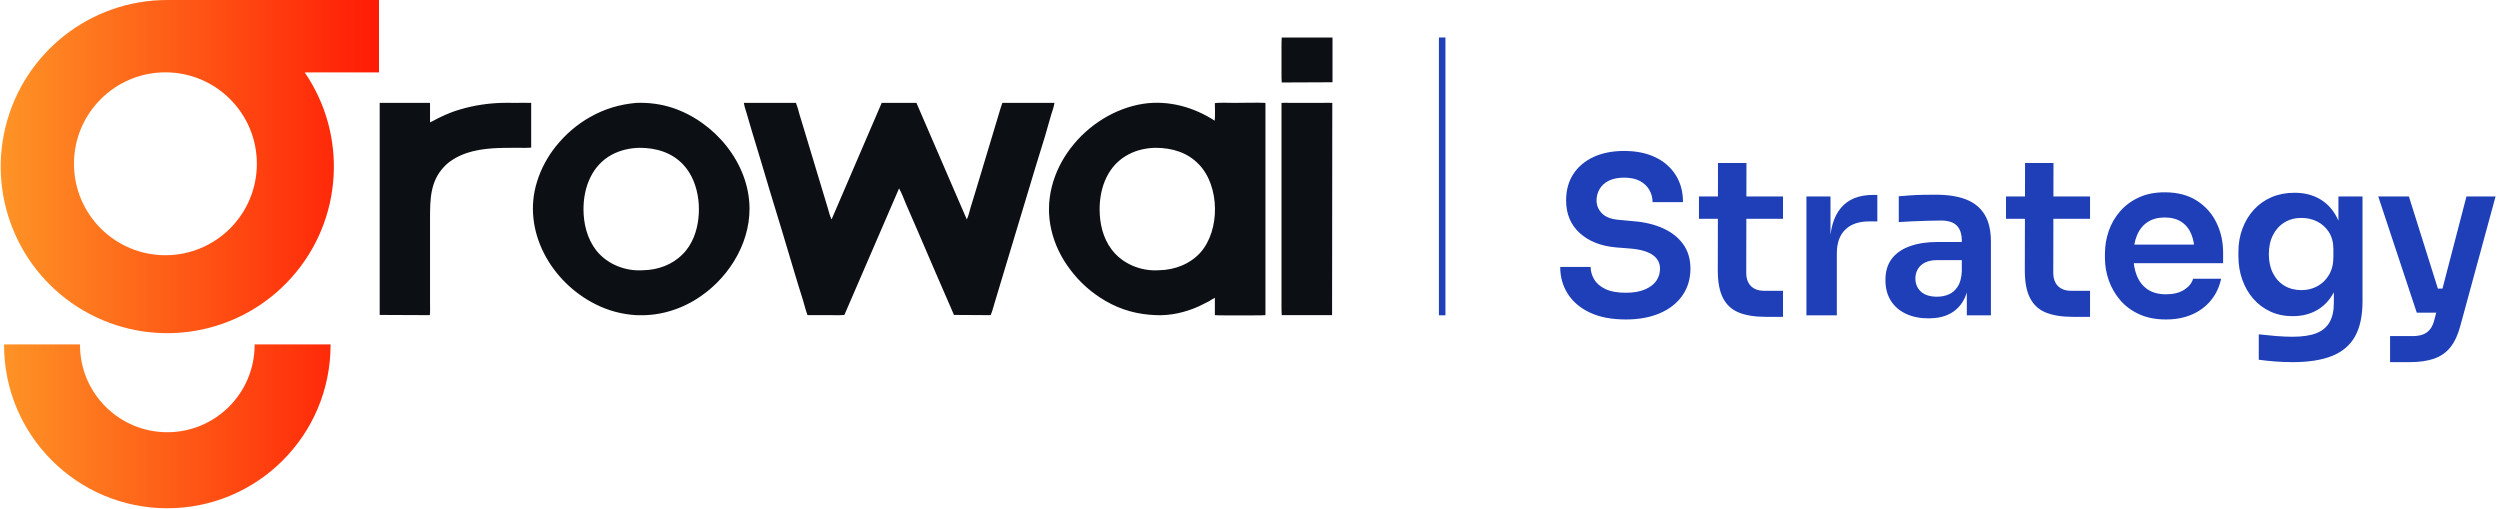
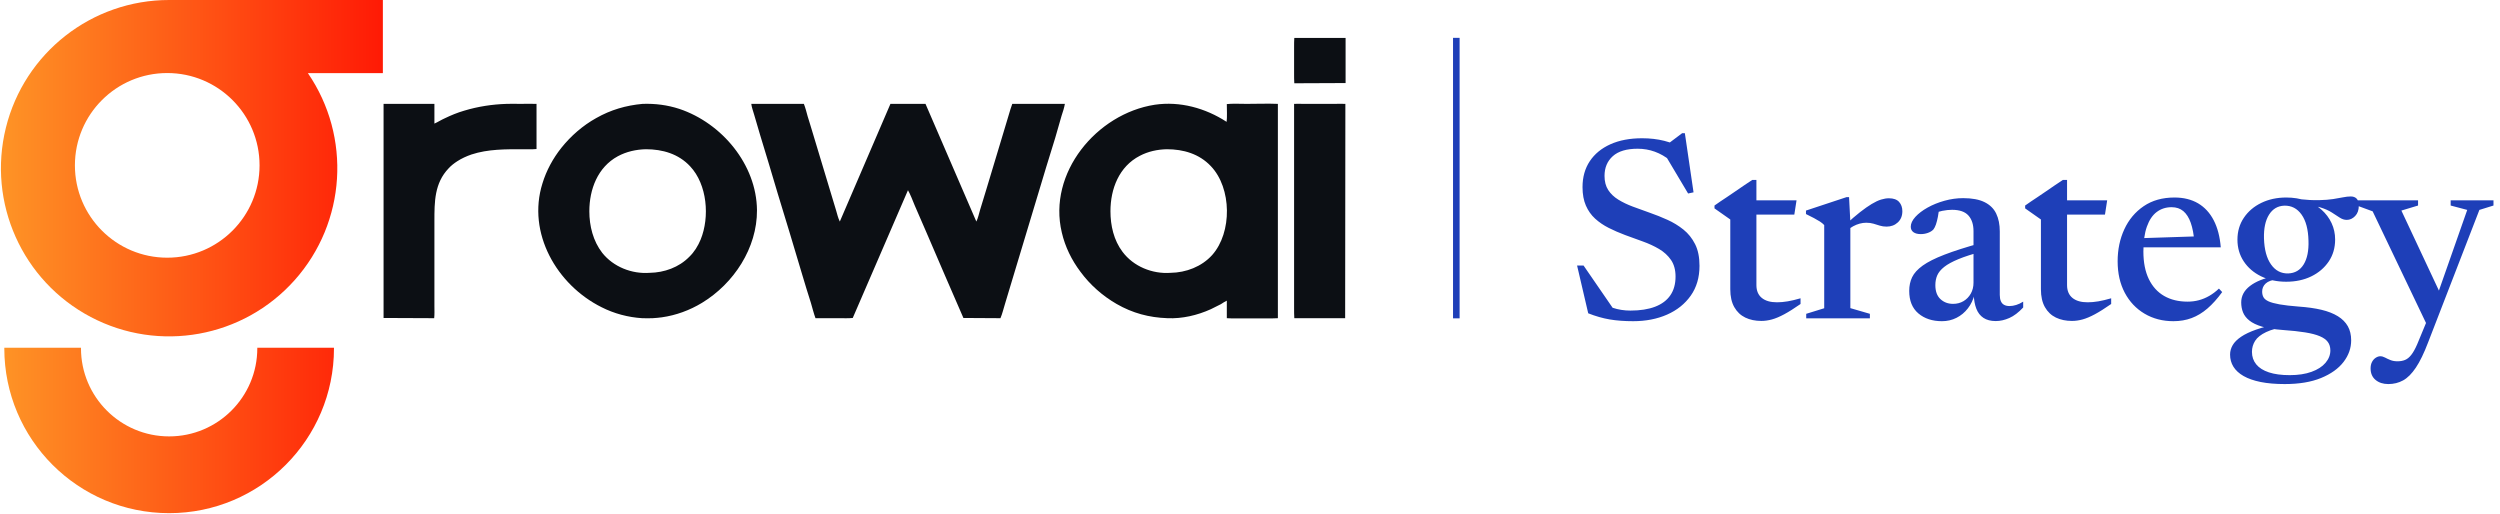
- <svg xmlns="http://www.w3.org/2000/svg" viewBox="0 0 1151.17 234.17" width="1151" height="234" role="img" aria-label="GrowAI Strategy">
+ <svg xmlns="http://www.w3.org/2000/svg" viewBox="0 0 1139.96 234.17" width="1140" height="234" role="img" aria-label="GrowAI Strategy">
  <defs>
    <linearGradient id="growai-g" gradientUnits="userSpaceOnUse" x1="0" y1="0" x2="174.28" y2="0">
      <stop offset="0" stop-color="#FE9426" />
      <stop offset="1" stop-color="#FF1A05" />
    </linearGradient>
  </defs>
  <path fill="url(#growai-g)" fill-rule="evenodd" d="M76.75 0H174.28V33.37H140.06A76.75 76.75 0 1 1 76.75 0ZM118.01 75.46A42.13 42.13 0 1 0 33.75 75.46A42.13 42.13 0 1 0 118.01 75.46ZM1.53 158.67V158.95A75.22 75.22 0 0 0 151.97 158.95V158.67H116.98V158.91A40.23 40.23 0 0 1 36.52 158.91V158.67Z" />
  <path fill="#0C0F14" fill-rule="evenodd" d="M613.6 37.9L590.2 38C590.1 36.6 590.1 35.2 590.1 33.8C590.1 31.8 590.1 29.8 590.1 27.8C590.1 25.7 590.1 23.6 590.1 21.4C590.1 20 590.1 18.6 590.2 17.3L613.6 17.3L613.6 37.9ZM197.7 145.2L174.6 145.1L174.6 47.4L197.8 47.4L197.8 56.4C199.4 55.7 200.9 54.7 202.5 54C205.4 52.6 208.3 51.4 211.4 50.5C217.7 48.6 224.2 47.6 230.8 47.4C232.8 47.3 234.8 47.4 236.8 47.4C239.4 47.4 241.9 47.3 244.4 47.4L244.4 68C242.4 68.2 240.3 68.1 238.3 68.1C230.3 68.1 222.3 68 214.7 70.5C212.4 71.3 210.2 72.3 208.2 73.6C206.8 74.5 205.4 75.6 204.3 76.8C197.8 83.6 197.8 92.1 197.8 100.9C197.8 110.6 197.8 120.3 197.8 130.1C197.8 133.3 197.8 136.5 197.8 139.7C197.8 141.5 197.9 143.4 197.7 145.2ZM297.4 145.2C295.8 145.2 294.2 145.3 292.6 145.2C286.2 144.8 279.8 143.1 274.1 140.2C253.6 130 240 106.3 247.1 83.7C248.9 77.8 251.9 72.3 255.7 67.5C260.1 62 265.5 57.3 271.6 53.9C278.3 50.1 285.2 48.1 292.8 47.4C298.5 47.2 304.1 47.9 309.6 49.7C329 56.2 344.8 75.1 345 95.9C345.1 113.2 334.4 129.4 319.9 138.2C314.3 141.6 308 143.9 301.6 144.8C300.2 145 298.8 145.1 297.4 145.2ZM456.1 145.2L439.2 145.1C433.5 132.1 427.9 119 422.3 106C420.5 101.9 418.7 97.8 417 93.8C416.2 91.8 414.9 88.5 413.9 86.8L388.7 145.1C386.7 145.3 384.6 145.2 382.5 145.2C378.9 145.2 375.3 145.2 371.7 145.2C370.9 143 370.3 140.6 369.6 138.2C368.2 133.9 366.9 129.5 365.6 125.2C361.9 112.8 358.2 100.4 354.4 88.1C351.8 79.2 349.1 70.4 346.4 61.5C345.5 58.4 344.6 55.4 343.7 52.3C343.2 50.6 342.6 49 342.4 47.4L366.4 47.4C367.1 49.2 367.6 51.1 368.1 53C368.9 55.7 369.8 58.4 370.6 61.2C373.1 69.6 375.7 78 378.2 86.4C379.2 89.6 380.1 92.8 381.1 96C381.6 97.7 382 99.5 382.8 101.1L405.9 47.4L421.9 47.4L445.1 101.1C445.9 99.5 446.3 97.5 446.8 95.8C447.8 92.6 448.7 89.5 449.7 86.3C452.3 77.7 454.9 69 457.5 60.4C458.3 57.7 459.1 55.1 459.9 52.4C460.4 50.7 460.9 49 461.5 47.4L485.5 47.4C485.2 49.2 484.6 51 484 52.8C483 56.2 482.1 59.5 481.1 62.9C478.3 71.8 475.6 80.8 472.9 89.8C469.3 101.9 465.6 114.1 461.9 126.3C460.7 130.4 459.4 134.5 458.2 138.6C457.5 140.8 457 143.1 456.1 145.2ZM582.7 145.2C581.1 145.3 579.4 145.3 577.7 145.3C575.1 145.3 572.5 145.3 569.9 145.3C567.8 145.3 565.7 145.3 563.5 145.3C562.2 145.3 560.8 145.3 559.4 145.2L559.4 137.2C558.4 137.7 557.6 138.2 556.7 138.8C555.2 139.6 553.6 140.4 552.1 141.1C545.9 143.9 539 145.5 532.3 145.2C523.9 144.9 516.4 142.9 509.1 138.7C502.7 135 497 130 492.6 124C488.6 118.7 485.6 112.6 484.1 106.1C477.6 78.9 500 51.9 526.5 47.8C538 46.1 549.6 49.3 559.3 55.6C559.6 53.7 559.4 49.6 559.4 47.5C561.5 47.2 566.1 47.4 568.5 47.4C573.2 47.4 578 47.2 582.7 47.4L582.7 145.2ZM613.4 145.2L590.2 145.2C590.1 143.7 590.1 142.2 590.1 140.7C590.1 138.4 590.1 136.1 590.1 133.9C590.1 126.8 590.1 119.7 590.1 112.6C590.1 90.9 590.1 69.2 590.1 47.4C591.5 47.3 592.9 47.4 594.3 47.4C596.4 47.4 598.6 47.4 600.7 47.4C603.3 47.4 605.9 47.4 608.5 47.4C610.2 47.4 611.8 47.3 613.5 47.4L613.4 145.2ZM296 124.5C302.7 124.4 309.4 122 314.1 117.2C316.4 115 318.1 112.2 319.3 109.3C323.5 99 322.3 84.2 314.5 75.9C309.2 70.2 301.9 68.1 294.3 68.1C289.8 68.2 285.4 69.2 281.5 71.3C272.3 76.3 268.5 86.4 268.5 96.4C268.5 103.1 270.2 110 274.4 115.4C279.5 121.8 287.9 125.1 296 124.5ZM533.7 124.5C540.8 124.4 547.9 121.7 552.7 116.4C561.9 106.1 561.7 85.8 552.1 75.8C546.8 70.2 539.6 68.1 532 68.1C527.7 68.2 523.5 69.1 519.7 71.1C510.2 76 506.3 86.2 506.3 96.4C506.3 102.9 507.8 109.6 511.8 114.9C516.8 121.6 525.4 125.1 533.7 124.5Z" />
  <rect x="662.63" y="17.27" width="3" height="128" fill="#1E3FB8" />
-   <path fill="#1E3FB8" d="M748.76 147.19Q738.98 147.19 732.28 144.06Q725.57 140.93 722.04 135.44Q718.51 129.94 718.51 122.99H732.53Q732.53 125.91 734.14 128.68Q735.75 131.46 739.33 133.17Q742.91 134.88 748.76 134.88Q754 134.88 757.53 133.37Q761.06 131.86 762.78 129.39Q764.49 126.92 764.49 123.79Q764.49 119.86 761.16 117.49Q757.84 115.12 750.88 114.52L744.43 114.01Q733.84 113.11 727.54 107.41Q721.23 101.71 721.23 92.33Q721.23 85.28 724.56 80.18Q727.89 75.09 733.89 72.32Q739.89 69.55 747.95 69.55Q756.32 69.55 762.37 72.47Q768.42 75.39 771.75 80.69Q775.08 85.98 775.08 93.14H761.06Q761.06 90.12 759.6 87.54Q758.14 84.97 755.26 83.41Q752.39 81.85 747.95 81.85Q743.72 81.85 740.9 83.26Q738.07 84.67 736.66 87.09Q735.25 89.51 735.25 92.33Q735.25 95.76 737.77 98.33Q740.29 100.9 745.74 101.31L752.19 101.91Q760.05 102.52 766 105.24Q771.95 107.96 775.23 112.6Q778.51 117.24 778.51 123.79Q778.51 130.75 774.88 136.04Q771.25 141.34 764.54 144.26Q757.84 147.19 748.76 147.19ZM813.29 145.98Q805.73 145.98 800.84 144.01Q795.95 142.04 793.53 137.35Q791.11 132.67 791.11 124.7L791.21 75.09H804.32L804.22 125.61Q804.22 129.64 806.39 131.81Q808.55 133.98 812.59 133.98H821.16V145.98ZM782.44 100.8V90.52H821.16V100.8ZM831.95 145.27V90.52H843.04V113.71H842.73Q842.73 101.91 847.78 95.86Q852.82 89.81 862.6 89.81H864.62V102.01H860.78Q853.73 102.01 849.84 105.8Q845.96 109.58 845.96 116.74V145.27ZM905.85 145.27V129.04H903.54V110.99Q903.54 106.25 901.22 103.93Q898.9 101.61 894.06 101.61Q891.54 101.61 888.01 101.71Q884.48 101.81 880.9 101.96Q877.32 102.11 874.5 102.32V90.42Q876.82 90.22 879.74 90.02Q882.66 89.81 885.74 89.76Q888.81 89.71 891.54 89.71Q900.01 89.71 905.6 91.93Q911.2 94.15 914.07 98.89Q916.95 103.63 916.95 111.29V145.27ZM888.21 146.68Q882.26 146.68 877.77 144.56Q873.29 142.45 870.82 138.51Q868.35 134.58 868.35 129.04Q868.35 122.99 871.32 119.16Q874.29 115.32 879.69 113.41Q885.08 111.49 892.34 111.49H905.05V119.86H892.14Q887.3 119.86 884.73 122.23Q882.16 124.6 882.16 128.33Q882.16 132.06 884.73 134.38Q887.3 136.7 892.14 136.7Q895.07 136.7 897.54 135.64Q900.01 134.58 901.67 132.01Q903.33 129.44 903.54 125L906.96 128.94Q906.46 134.68 904.19 138.62Q901.92 142.55 897.94 144.61Q893.96 146.68 888.21 146.68ZM954.76 145.98Q947.19 145.98 942.3 144.01Q937.41 142.04 934.99 137.35Q932.57 132.67 932.57 124.7L932.68 75.09H945.78L945.68 125.61Q945.68 129.64 947.85 131.81Q950.02 133.98 954.05 133.98H962.62V145.98ZM923.9 100.8V90.52H962.62V100.8ZM997.61 147.19Q990.55 147.19 985.26 144.77Q979.96 142.35 976.49 138.26Q973.01 134.18 971.24 129.14Q969.48 124.1 969.48 118.85V116.94Q969.48 111.49 971.24 106.4Q973.01 101.31 976.49 97.33Q979.96 93.34 985.11 90.97Q990.25 88.6 997 88.6Q1005.88 88.6 1011.88 92.49Q1017.88 96.37 1020.9 102.67Q1023.93 108.97 1023.93 116.23V121.27H975.43V112.7H1015.15L1010.82 116.94Q1010.82 111.69 1009.31 107.96Q1007.79 104.23 1004.72 102.22Q1001.64 100.2 997 100.2Q992.37 100.2 989.14 102.32Q985.91 104.43 984.25 108.42Q982.59 112.4 982.59 117.95Q982.59 123.09 984.2 127.07Q985.81 131.05 989.14 133.32Q992.47 135.59 997.61 135.59Q1002.75 135.59 1005.98 133.52Q1009.21 131.46 1010.11 128.43H1023.02Q1021.81 134.08 1018.38 138.31Q1014.95 142.55 1009.66 144.87Q1004.37 147.19 997.61 147.19ZM1055.99 166.85Q1052.06 166.85 1047.97 166.55Q1043.89 166.24 1040.36 165.74V154.04Q1043.99 154.45 1048.13 154.8Q1052.26 155.15 1055.89 155.15Q1062.65 155.15 1066.83 153.54Q1071.01 151.92 1072.98 148.45Q1074.95 144.97 1074.95 139.62V128.83L1077.97 121.98Q1077.67 129.54 1074.85 134.83Q1072.02 140.13 1067.18 142.9Q1062.34 145.67 1055.99 145.67Q1050.34 145.67 1045.76 143.56Q1041.17 141.44 1037.89 137.71Q1034.61 133.98 1032.8 128.94Q1030.98 123.89 1030.98 118.15V116.03Q1030.98 110.28 1032.85 105.29Q1034.72 100.3 1038.14 96.57Q1041.57 92.84 1046.31 90.82Q1051.05 88.81 1056.8 88.81Q1063.55 88.81 1068.54 91.73Q1073.53 94.65 1076.36 100.2Q1079.18 105.74 1079.48 113.81L1077.06 114.21V90.52H1088.16V138.82Q1088.16 148.8 1084.73 154.95Q1081.3 161.1 1074.19 163.97Q1067.08 166.85 1055.99 166.85ZM1060.02 133.67Q1064.06 133.67 1067.38 131.86Q1070.71 130.04 1072.73 126.62Q1074.74 123.19 1074.74 118.35V114.82Q1074.74 110.18 1072.68 106.95Q1070.61 103.73 1067.28 102.06Q1063.96 100.4 1060.02 100.4Q1055.59 100.4 1052.21 102.47Q1048.83 104.53 1046.92 108.27Q1045 112 1045 117.14Q1045 122.18 1046.92 125.91Q1048.83 129.64 1052.21 131.66Q1055.59 133.67 1060.02 133.67ZM1100.86 166.85V154.85H1111.14Q1114.07 154.85 1116.03 154.09Q1118 153.34 1119.31 151.67Q1120.62 150.01 1121.33 147.08L1136.05 90.52H1149.46L1133.23 150.11Q1131.61 156.26 1128.69 159.94Q1125.76 163.62 1121.18 165.23Q1116.59 166.85 1109.83 166.85ZM1117.9 144.06V132.97H1129.6V144.06ZM1113.16 144.06 1095.41 90.52H1109.53L1126.37 144.06Z" />
+   <path fill="#1E3FB8" d="M768.54 68.05 760.04 66.16 767.18 60.78H768.42L772.38 87.77L769.9 88.3L758.68 69.46L761.81 73.3Q758.45 70.58 754.73 69.23Q751.01 67.87 746.87 67.87Q739.32 67.87 735.54 71.26Q731.76 74.66 731.76 80.27Q731.76 84.1 733.44 86.7Q735.13 89.3 738.05 91.1Q740.97 92.9 744.69 94.29Q748.41 95.68 752.42 97.09Q756.5 98.51 760.48 100.31Q764.47 102.11 767.78 104.77Q771.08 107.43 773.09 111.41Q775.1 115.4 775.1 121.3Q775.1 129.27 771.11 134.91Q767.13 140.55 760.31 143.56Q753.49 146.57 744.81 146.57Q738.85 146.57 734.12 145.77Q729.4 144.97 724.32 142.97L719.24 121.18H722.2L737.43 143.32L726.92 136.59Q731.7 139.19 735.51 140.46Q739.32 141.73 743.57 141.73Q750.24 141.73 754.85 139.96Q759.45 138.19 761.81 134.73Q764.17 131.28 764.17 126.2Q764.17 121.65 762.11 118.64Q760.04 115.63 756.65 113.62Q753.25 111.62 749.18 110.17Q745.1 108.72 741.15 107.25Q737.19 105.77 733.68 104Q730.17 102.23 727.48 99.78Q724.79 97.33 723.26 93.82Q721.72 90.3 721.72 85.4Q721.72 78.55 725.03 73.57Q728.34 68.58 734.45 65.83Q740.56 63.09 748.88 63.09Q754.37 63.09 759.04 64.27Q763.7 65.45 768.54 68.05ZM801.07 130.1Q801.07 133.93 803.52 135.94Q805.97 137.95 810.46 137.95Q812.76 137.95 815.36 137.51Q817.96 137.06 821.21 136.12V138.72Q816.9 141.73 813.77 143.41Q810.64 145.09 808.16 145.77Q805.68 146.45 803.32 146.45Q799.18 146.45 796 144.92Q792.81 143.38 790.98 140.16Q789.15 136.95 789.15 131.99V100.16L781.94 95.09V93.79Q783.07 92.96 784.57 91.96Q786.08 90.95 787.82 89.8Q789.56 88.65 791.42 87.35Q793.28 86.05 795.26 84.72Q797.24 83.4 799.18 82.1H801.07V93.2ZM796.47 97.92V91.43H819.38L818.37 97.92ZM861.53 90.48Q864.66 90.48 866.17 92.13Q867.67 93.79 867.67 96.38Q867.67 99.57 865.6 101.49Q863.54 103.41 860.47 103.41Q858.81 103.41 857.4 102.97Q855.98 102.53 854.5 102.08Q853.03 101.64 851.2 101.64Q849.72 101.64 848.19 102.05Q846.65 102.47 845.21 103.26Q843.76 104.06 842.46 105.18L841.58 102.7Q845.35 99.16 848.34 96.83Q851.32 94.5 853.68 93.08Q856.04 91.66 857.96 91.07Q859.88 90.48 861.53 90.48ZM843.94 101.34V140.61L852.85 143.2V145.27H823.8V143.2L832.01 140.66V102.7Q831.18 101.82 830.03 101.08Q828.88 100.34 827.32 99.51Q825.75 98.69 823.69 97.68V96.09L842.22 89.95H843.35ZM903.45 110.91 904.1 114.75Q897.43 116.52 893.24 118.26Q889.04 120 886.77 121.8Q884.5 123.6 883.61 125.61Q882.73 127.62 882.73 130.1Q882.73 134.35 885.06 136.5Q887.39 138.66 890.81 138.66Q893.47 138.66 895.57 137.42Q897.66 136.18 898.9 133.99Q900.14 131.81 900.14 128.97V105.48Q900.14 100.93 897.81 98.33Q895.48 95.74 890.34 95.74Q888.28 95.74 885.91 96.21Q883.55 96.68 881.72 97.57L884.5 94.55Q884.26 96.92 883.88 98.95Q883.49 100.99 882.99 102.44Q882.49 103.88 881.84 104.71Q880.9 105.71 879.33 106.27Q877.77 106.83 876.11 106.83Q873.93 106.83 872.72 105.95Q871.51 105.06 871.51 103.47Q871.51 101.29 873.6 98.98Q875.7 96.68 879.18 94.73Q882.67 92.78 886.92 91.6Q891.17 90.42 895.42 90.42Q901.5 90.42 905.19 92.25Q908.88 94.08 910.5 97.48Q912.13 100.87 912.13 105.6V134.58Q912.13 136.3 912.63 137.45Q913.13 138.6 914.14 139.13Q915.14 139.66 916.56 139.66Q918.03 139.66 919.63 139.16Q921.22 138.66 922.81 137.65V140.31Q919.63 143.73 916.47 145.12Q913.31 146.51 910.3 146.51Q906.87 146.51 904.69 145.06Q902.5 143.62 901.44 140.9Q900.38 138.19 900.26 134.47L900.67 134.17Q899.73 137.95 897.57 140.72Q895.42 143.5 892.38 145.03Q889.34 146.57 885.74 146.57Q879.18 146.57 874.99 143.03Q870.8 139.48 870.8 132.75Q870.8 129.27 872.13 126.5Q873.46 123.72 876.94 121.21Q880.42 118.7 886.86 116.22Q893.29 113.74 903.45 110.91ZM942.83 130.1Q942.83 133.93 945.28 135.94Q947.73 137.95 952.22 137.95Q954.52 137.95 957.12 137.51Q959.71 137.06 962.96 136.12V138.72Q958.65 141.73 955.52 143.41Q952.39 145.09 949.91 145.77Q947.43 146.45 945.07 146.45Q940.94 146.45 937.75 144.92Q934.56 143.38 932.73 140.16Q930.9 136.95 930.9 131.99V100.16L923.7 95.09V93.79Q924.82 92.96 926.33 91.96Q927.83 90.95 929.57 89.8Q931.32 88.65 933.18 87.35Q935.04 86.05 937.01 84.72Q938.99 83.4 940.94 82.1H942.83V93.2ZM938.22 97.92V91.43H961.13L960.13 97.92ZM991.83 90.13Q998.09 90.13 1002.61 92.78Q1007.12 95.44 1009.75 100.52Q1012.38 105.6 1012.97 112.86H975.54L975.6 108.72L1006.36 107.72L1000.92 110.38Q1000.51 105.18 999.27 101.67Q998.03 98.16 995.91 96.36Q993.78 94.55 990.53 94.55Q986.64 94.55 983.74 96.74Q980.85 98.92 979.26 103.41Q977.66 107.9 977.66 114.75Q977.66 122.24 980.14 127.35Q982.62 132.46 987.14 135.06Q991.65 137.65 997.85 137.65Q1000.51 137.65 1002.96 137Q1005.41 136.35 1007.71 135.03Q1010.02 133.7 1012.14 131.69L1013.62 133.28Q1010.31 137.83 1006.89 140.78Q1003.46 143.73 999.65 145.15Q995.85 146.57 991.36 146.57Q983.98 146.57 978.19 143.14Q972.41 139.72 969.16 133.58Q965.91 127.44 965.91 119.23Q965.91 111.26 968.95 104.65Q971.99 98.04 977.81 94.08Q983.63 90.13 991.83 90.13ZM1042.19 175.26Q1035.88 175.26 1031.18 174.32Q1026.49 173.37 1023.39 171.6Q1020.29 169.83 1018.75 167.35Q1017.22 164.87 1017.22 161.8Q1017.22 159.56 1018.4 157.52Q1019.58 155.48 1022.24 153.68Q1024.89 151.88 1029.2 150.38Q1033.51 148.87 1039.77 147.63H1043.73V148.87Q1037.29 149.82 1033.69 151.53Q1030.09 153.24 1028.64 155.54Q1027.2 157.85 1027.2 160.56Q1027.2 163.87 1029.15 166.26Q1031.09 168.65 1034.93 169.92Q1038.77 171.19 1044.44 171.19Q1050.22 171.19 1054.38 169.68Q1058.55 168.18 1060.76 165.58Q1062.98 162.98 1062.98 159.91Q1062.98 157.61 1061.82 156.04Q1060.67 154.48 1058.16 153.42Q1055.65 152.35 1051.49 151.68Q1047.33 151 1041.25 150.58Q1035.52 150.17 1031.8 149.05Q1028.08 147.93 1026.02 146.27Q1023.95 144.62 1023.12 142.52Q1022.3 140.43 1022.3 138.01Q1022.3 133.58 1026.28 130.51Q1030.27 127.44 1037.29 126.08L1038.71 127.5Q1035.11 127.85 1033.48 129.36Q1031.86 130.86 1031.86 133.05Q1031.86 134.52 1032.45 135.62Q1033.04 136.71 1034.75 137.51Q1036.47 138.3 1039.77 138.89Q1043.08 139.48 1048.51 139.9Q1054.47 140.31 1058.93 141.37Q1063.39 142.44 1066.4 144.3Q1069.41 146.16 1070.95 148.87Q1072.48 151.59 1072.48 155.31Q1072.48 160.62 1069 165.17Q1065.51 169.71 1058.75 172.49Q1051.99 175.26 1042.19 175.26ZM1042.84 128.56Q1036.41 128.56 1031.36 126.08Q1026.31 123.6 1023.45 119.26Q1020.58 114.92 1020.58 109.37Q1020.58 103.71 1023.51 99.37Q1026.43 95.03 1031.48 92.58Q1036.53 90.13 1042.84 90.13Q1047.8 90.13 1051.91 91.6Q1056.01 93.08 1058.96 95.71Q1061.91 98.33 1063.54 101.82Q1065.16 105.3 1065.16 109.31Q1065.16 114.98 1062.24 119.32Q1059.31 123.66 1054.3 126.11Q1049.28 128.56 1042.84 128.56ZM1043.73 124.78Q1048.39 124.61 1050.81 120.65Q1053.23 116.69 1053 109.85Q1052.82 102.11 1049.84 97.92Q1046.86 93.73 1041.96 93.85Q1037.47 94.02 1034.99 97.98Q1032.51 101.93 1032.69 108.78Q1032.92 116.46 1035.91 120.68Q1038.89 124.9 1043.73 124.78ZM1050.4 93.79 1048.39 90.84Q1053.88 91.43 1057.75 91.34Q1061.62 91.25 1064.24 90.84Q1066.87 90.42 1068.79 90.04Q1070.71 89.65 1072.3 89.65Q1074.02 89.65 1074.99 90.66Q1075.96 91.66 1075.96 93.91Q1075.96 96.86 1074.28 98.6Q1072.6 100.34 1070.47 100.34Q1068.82 100.34 1067.26 99.31Q1065.69 98.27 1063.62 96.95Q1061.56 95.62 1058.4 94.64Q1055.24 93.67 1050.4 93.79ZM1113.45 134.58 1107.31 148.81 1082.28 96.44 1075.08 93.79V91.43H1103V93.79L1095.39 96.09ZM1089.42 175.26Q1085.88 175.26 1083.61 173.37Q1081.34 171.48 1081.34 168.12Q1081.34 166.41 1081.99 165.17Q1082.64 163.93 1083.7 163.25Q1084.76 162.57 1085.76 162.57Q1086.83 162.57 1087.92 163.16Q1089.01 163.75 1090.4 164.31Q1091.79 164.87 1093.62 164.87Q1095.57 164.87 1097.07 164.25Q1098.58 163.63 1099.9 161.95Q1101.23 160.27 1102.59 157.14L1108.61 142.61L1111.74 134.82L1125.44 95.79L1117.88 93.79V91.43H1137.42V93.79L1130.99 95.79L1107.61 156.19Q1104.78 163.63 1102 167.76Q1099.23 171.9 1096.19 173.58Q1093.14 175.26 1089.42 175.26Z" />
</svg>
